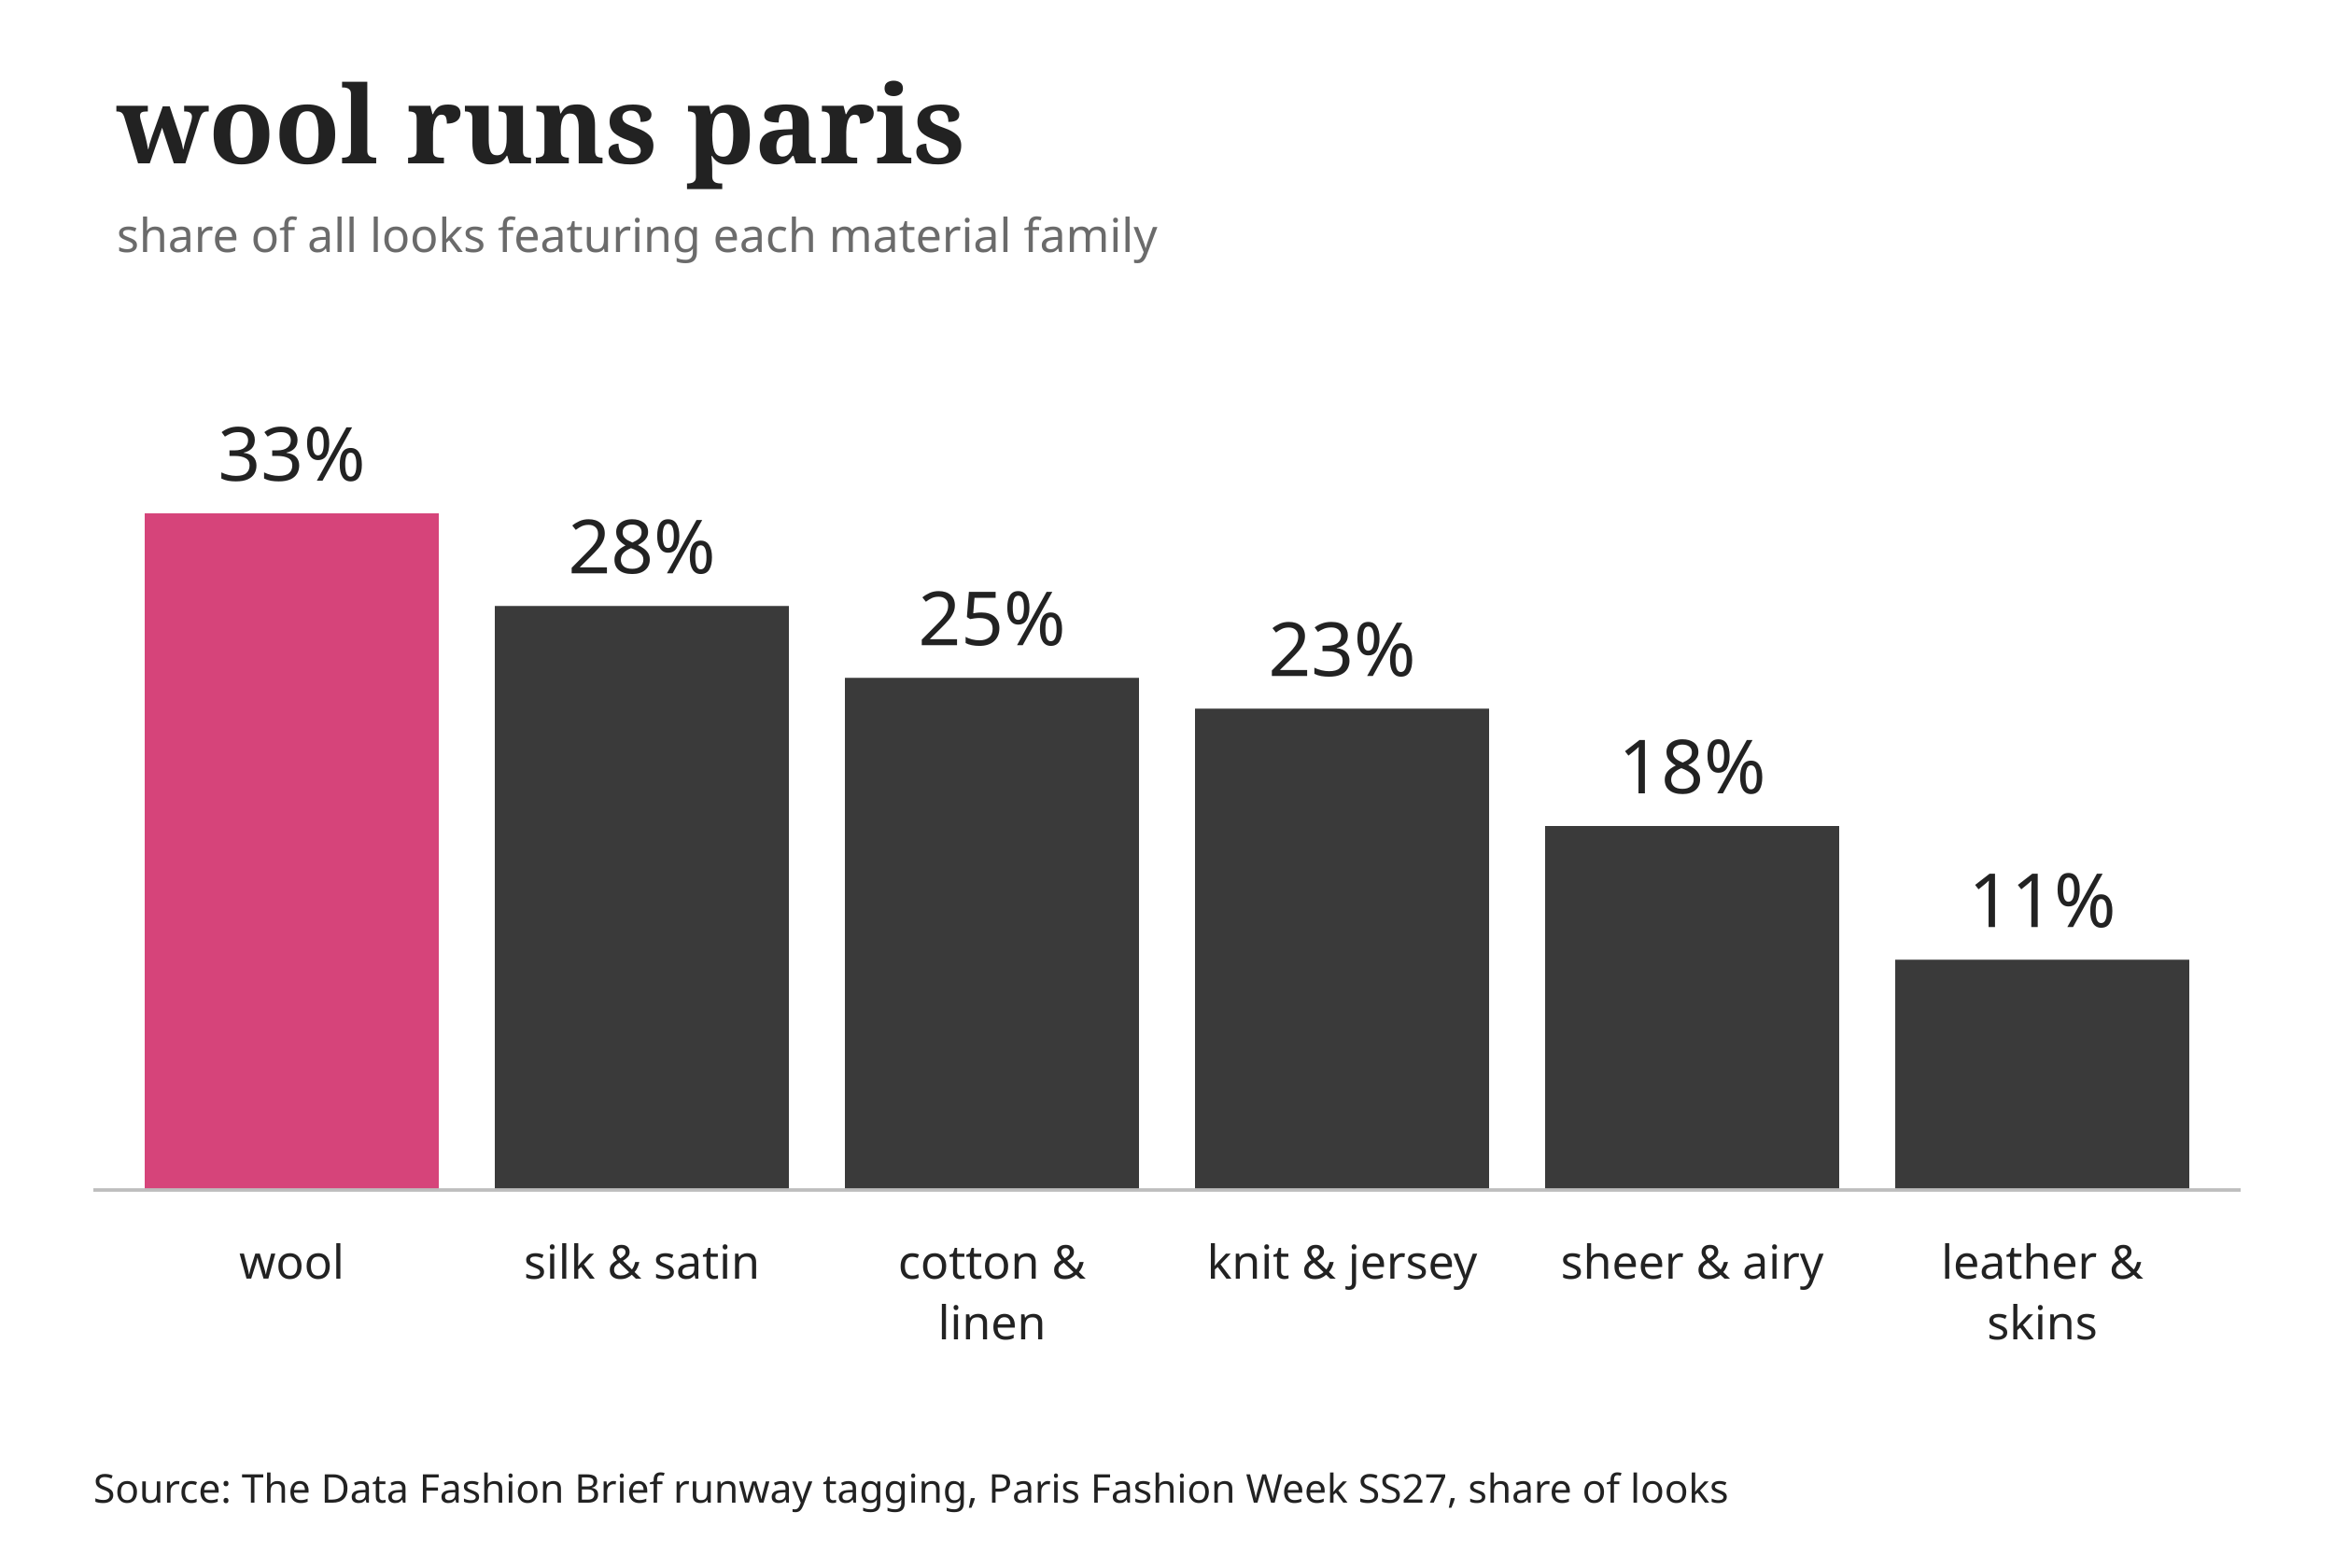
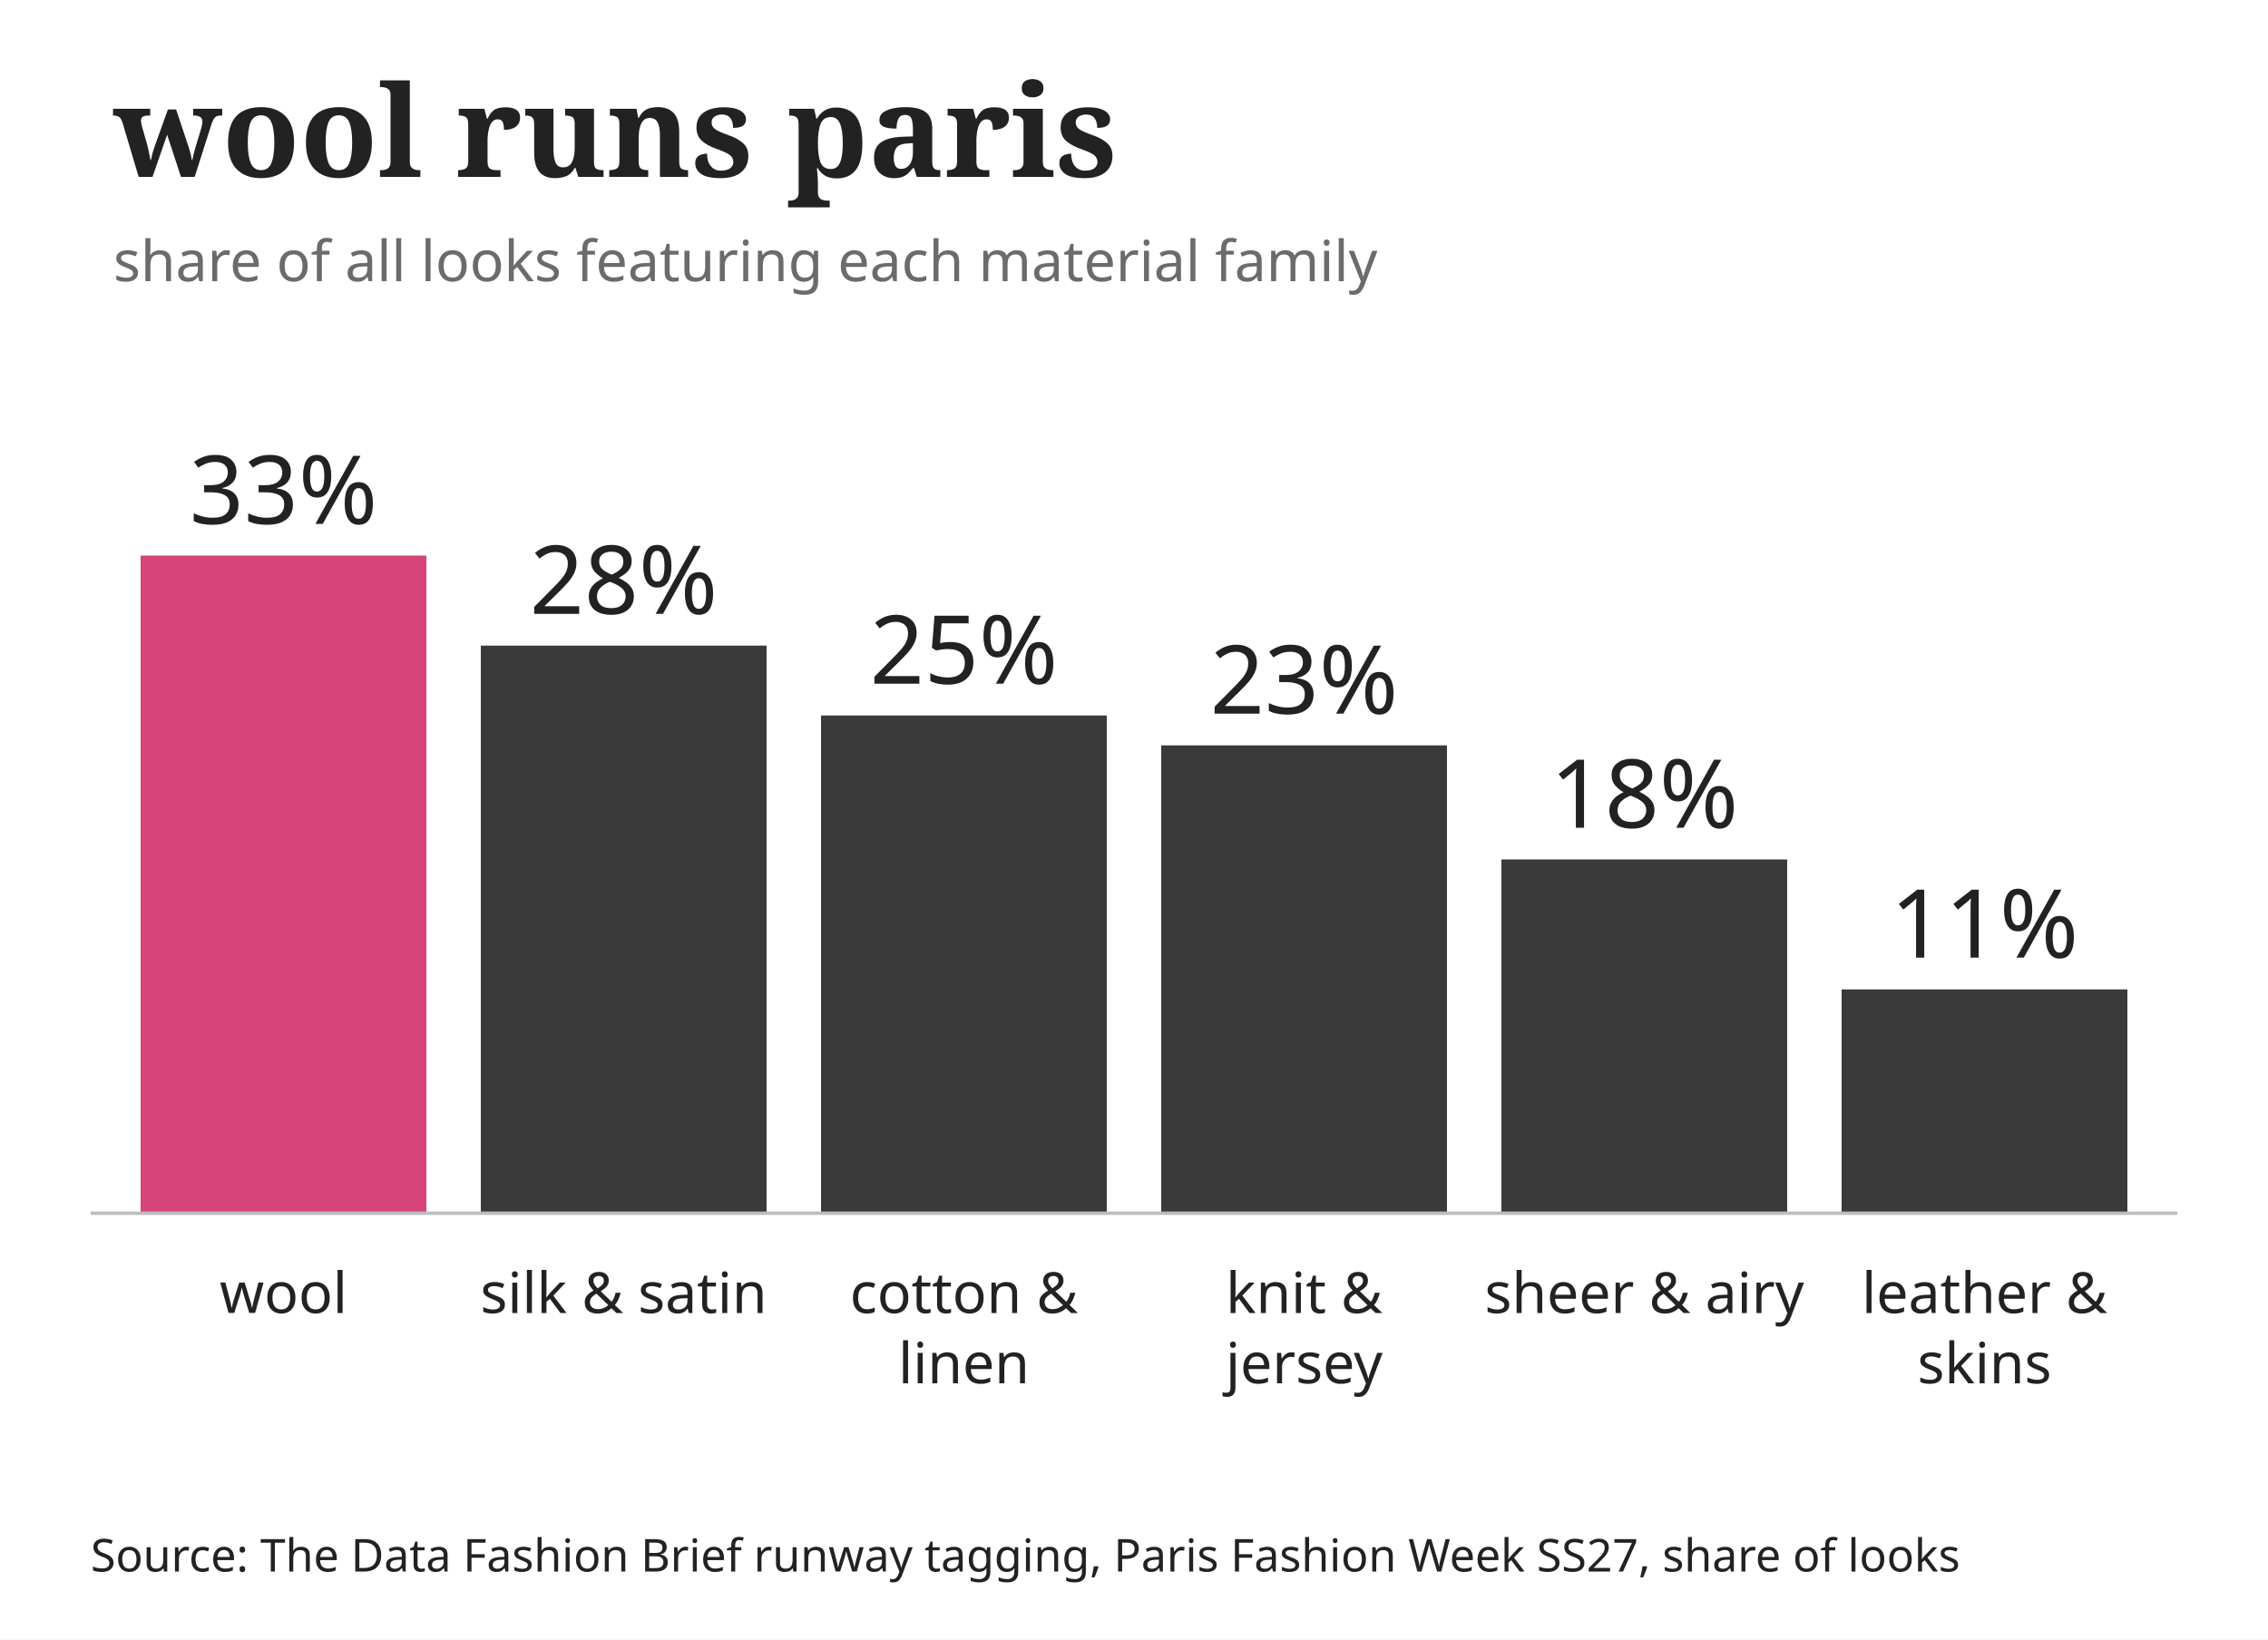
- <svg xmlns="http://www.w3.org/2000/svg" viewBox="0 0 1000 672" width="1000" height="672">
-   <rect width="1000" height="672" fill="#FFFFFF" />
-   <text x="50" y="70" font-family="'Playfair Display', Georgia, serif" font-weight="700" font-size="46" fill="#222222">wool runs paris</text>
-   <text x="50" y="108" font-family="'Century Gothic', 'Questrial', 'Avenir', sans-serif" font-size="20" fill="#6B6B6B">share of all looks featuring each material family</text>
-   <rect x="62.0" y="220.0" width="126.0" height="290.0" fill="#D6447A" />
-   <text x="125.0" y="206.0" text-anchor="middle" font-family="'Century Gothic', 'Questrial', 'Avenir', sans-serif" font-size="32" fill="#222222">33%</text>
-   <text x="125.0" y="548" text-anchor="middle" font-family="'Century Gothic', 'Questrial', 'Avenir', sans-serif" font-size="20" fill="#222222">wool</text>
-   <rect x="212.0" y="259.7" width="126.0" height="250.3" fill="#3A3A3A" />
-   <text x="275.0" y="245.7" text-anchor="middle" font-family="'Century Gothic', 'Questrial', 'Avenir', sans-serif" font-size="32" fill="#222222">28%</text>
-   <text x="275.0" y="548" text-anchor="middle" font-family="'Century Gothic', 'Questrial', 'Avenir', sans-serif" font-size="20" fill="#222222">silk &amp; satin</text>
-   <rect x="362.0" y="290.5" width="126.0" height="219.5" fill="#3A3A3A" />
-   <text x="425.0" y="276.5" text-anchor="middle" font-family="'Century Gothic', 'Questrial', 'Avenir', sans-serif" font-size="32" fill="#222222">25%</text>
-   <text x="425.0" y="548" text-anchor="middle" font-family="'Century Gothic', 'Questrial', 'Avenir', sans-serif" font-size="20" fill="#222222">cotton &amp;</text>
-   <text x="425.0" y="574" text-anchor="middle" font-family="'Century Gothic', 'Questrial', 'Avenir', sans-serif" font-size="20" fill="#222222">linen</text>
-   <rect x="512.0" y="303.7" width="126.0" height="206.3" fill="#3A3A3A" />
-   <text x="575.0" y="289.7" text-anchor="middle" font-family="'Century Gothic', 'Questrial', 'Avenir', sans-serif" font-size="32" fill="#222222">23%</text>
-   <text x="575.0" y="548" text-anchor="middle" font-family="'Century Gothic', 'Questrial', 'Avenir', sans-serif" font-size="20" fill="#222222">knit &amp; jersey</text>
-   <rect x="662.0" y="354.0" width="126.0" height="156.0" fill="#3A3A3A" />
-   <text x="725.0" y="340.0" text-anchor="middle" font-family="'Century Gothic', 'Questrial', 'Avenir', sans-serif" font-size="32" fill="#222222">18%</text>
-   <text x="725.0" y="548" text-anchor="middle" font-family="'Century Gothic', 'Questrial', 'Avenir', sans-serif" font-size="20" fill="#222222">sheer &amp; airy</text>
-   <rect x="812.0" y="411.3" width="126.0" height="98.7" fill="#3A3A3A" />
-   <text x="875.0" y="397.3" text-anchor="middle" font-family="'Century Gothic', 'Questrial', 'Avenir', sans-serif" font-size="32" fill="#222222">11%</text>
-   <text x="875.0" y="548" text-anchor="middle" font-family="'Century Gothic', 'Questrial', 'Avenir', sans-serif" font-size="20" fill="#222222">leather &amp;</text>
-   <text x="875.0" y="574" text-anchor="middle" font-family="'Century Gothic', 'Questrial', 'Avenir', sans-serif" font-size="20" fill="#222222">skins</text>
-   <line x1="40.0" y1="510" x2="960.0" y2="510" stroke="#BDBDBD" stroke-width="1.5" />
-   <text x="40" y="644" font-family="'Century Gothic', 'Questrial', 'Avenir', sans-serif" font-size="17" fill="#222222">Source: The Data Fashion Brief runway tagging, Paris Fashion Week SS27, share of looks</text>
+ <svg xmlns="http://www.w3.org/2000/svg" viewBox="0 0 1000 723" width="1000" height="723">
+   <rect width="1000" height="723" fill="#FFFFFF" />
+   <text x="50" y="78" font-family="'Playfair Display', Georgia, serif" font-weight="700" font-size="56" fill="#222222">wool runs paris</text>
+   <text x="50" y="124" font-family="'Century Gothic', 'Questrial', 'Avenir', sans-serif" font-size="25" fill="#6B6B6B">share of all looks featuring each material family</text>
+   <rect x="62.0" y="245.0" width="126.0" height="290.0" fill="#D6447A" />
+   <text x="125.0" y="231.0" text-anchor="middle" font-family="'Century Gothic', 'Questrial', 'Avenir', sans-serif" font-size="42" fill="#222222">33%</text>
+   <text x="125.0" y="579" text-anchor="middle" font-family="'Century Gothic', 'Questrial', 'Avenir', sans-serif" font-size="25" fill="#222222">wool</text>
+   <rect x="212.0" y="284.7" width="126.0" height="250.3" fill="#3A3A3A" />
+   <text x="275.0" y="270.7" text-anchor="middle" font-family="'Century Gothic', 'Questrial', 'Avenir', sans-serif" font-size="42" fill="#222222">28%</text>
+   <text x="275.0" y="579" text-anchor="middle" font-family="'Century Gothic', 'Questrial', 'Avenir', sans-serif" font-size="25" fill="#222222">silk &amp; satin</text>
+   <rect x="362.0" y="315.5" width="126.0" height="219.5" fill="#3A3A3A" />
+   <text x="425.0" y="301.5" text-anchor="middle" font-family="'Century Gothic', 'Questrial', 'Avenir', sans-serif" font-size="42" fill="#222222">25%</text>
+   <text x="425.0" y="579" text-anchor="middle" font-family="'Century Gothic', 'Questrial', 'Avenir', sans-serif" font-size="25" fill="#222222">cotton &amp;</text>
+   <text x="425.0" y="610" text-anchor="middle" font-family="'Century Gothic', 'Questrial', 'Avenir', sans-serif" font-size="25" fill="#222222">linen</text>
+   <rect x="512.0" y="328.7" width="126.0" height="206.3" fill="#3A3A3A" />
+   <text x="575.0" y="314.7" text-anchor="middle" font-family="'Century Gothic', 'Questrial', 'Avenir', sans-serif" font-size="42" fill="#222222">23%</text>
+   <text x="575.0" y="579" text-anchor="middle" font-family="'Century Gothic', 'Questrial', 'Avenir', sans-serif" font-size="25" fill="#222222">knit &amp;</text>
+   <text x="575.0" y="610" text-anchor="middle" font-family="'Century Gothic', 'Questrial', 'Avenir', sans-serif" font-size="25" fill="#222222">jersey</text>
+   <rect x="662.0" y="379.0" width="126.0" height="156.0" fill="#3A3A3A" />
+   <text x="725.0" y="365.0" text-anchor="middle" font-family="'Century Gothic', 'Questrial', 'Avenir', sans-serif" font-size="42" fill="#222222">18%</text>
+   <text x="725.0" y="579" text-anchor="middle" font-family="'Century Gothic', 'Questrial', 'Avenir', sans-serif" font-size="25" fill="#222222">sheer &amp; airy</text>
+   <rect x="812.0" y="436.3" width="126.0" height="98.7" fill="#3A3A3A" />
+   <text x="875.0" y="422.3" text-anchor="middle" font-family="'Century Gothic', 'Questrial', 'Avenir', sans-serif" font-size="42" fill="#222222">11%</text>
+   <text x="875.0" y="579" text-anchor="middle" font-family="'Century Gothic', 'Questrial', 'Avenir', sans-serif" font-size="25" fill="#222222">leather &amp;</text>
+   <text x="875.0" y="610" text-anchor="middle" font-family="'Century Gothic', 'Questrial', 'Avenir', sans-serif" font-size="25" fill="#222222">skins</text>
+   <line x1="40.0" y1="535" x2="960.0" y2="535" stroke="#BDBDBD" stroke-width="1.5" />
+   <text x="40" y="693" font-family="'Century Gothic', 'Questrial', 'Avenir', sans-serif" font-size="20" fill="#222222">Source: The Data Fashion Brief runway tagging, Paris Fashion Week SS27, share of looks</text>
</svg>
